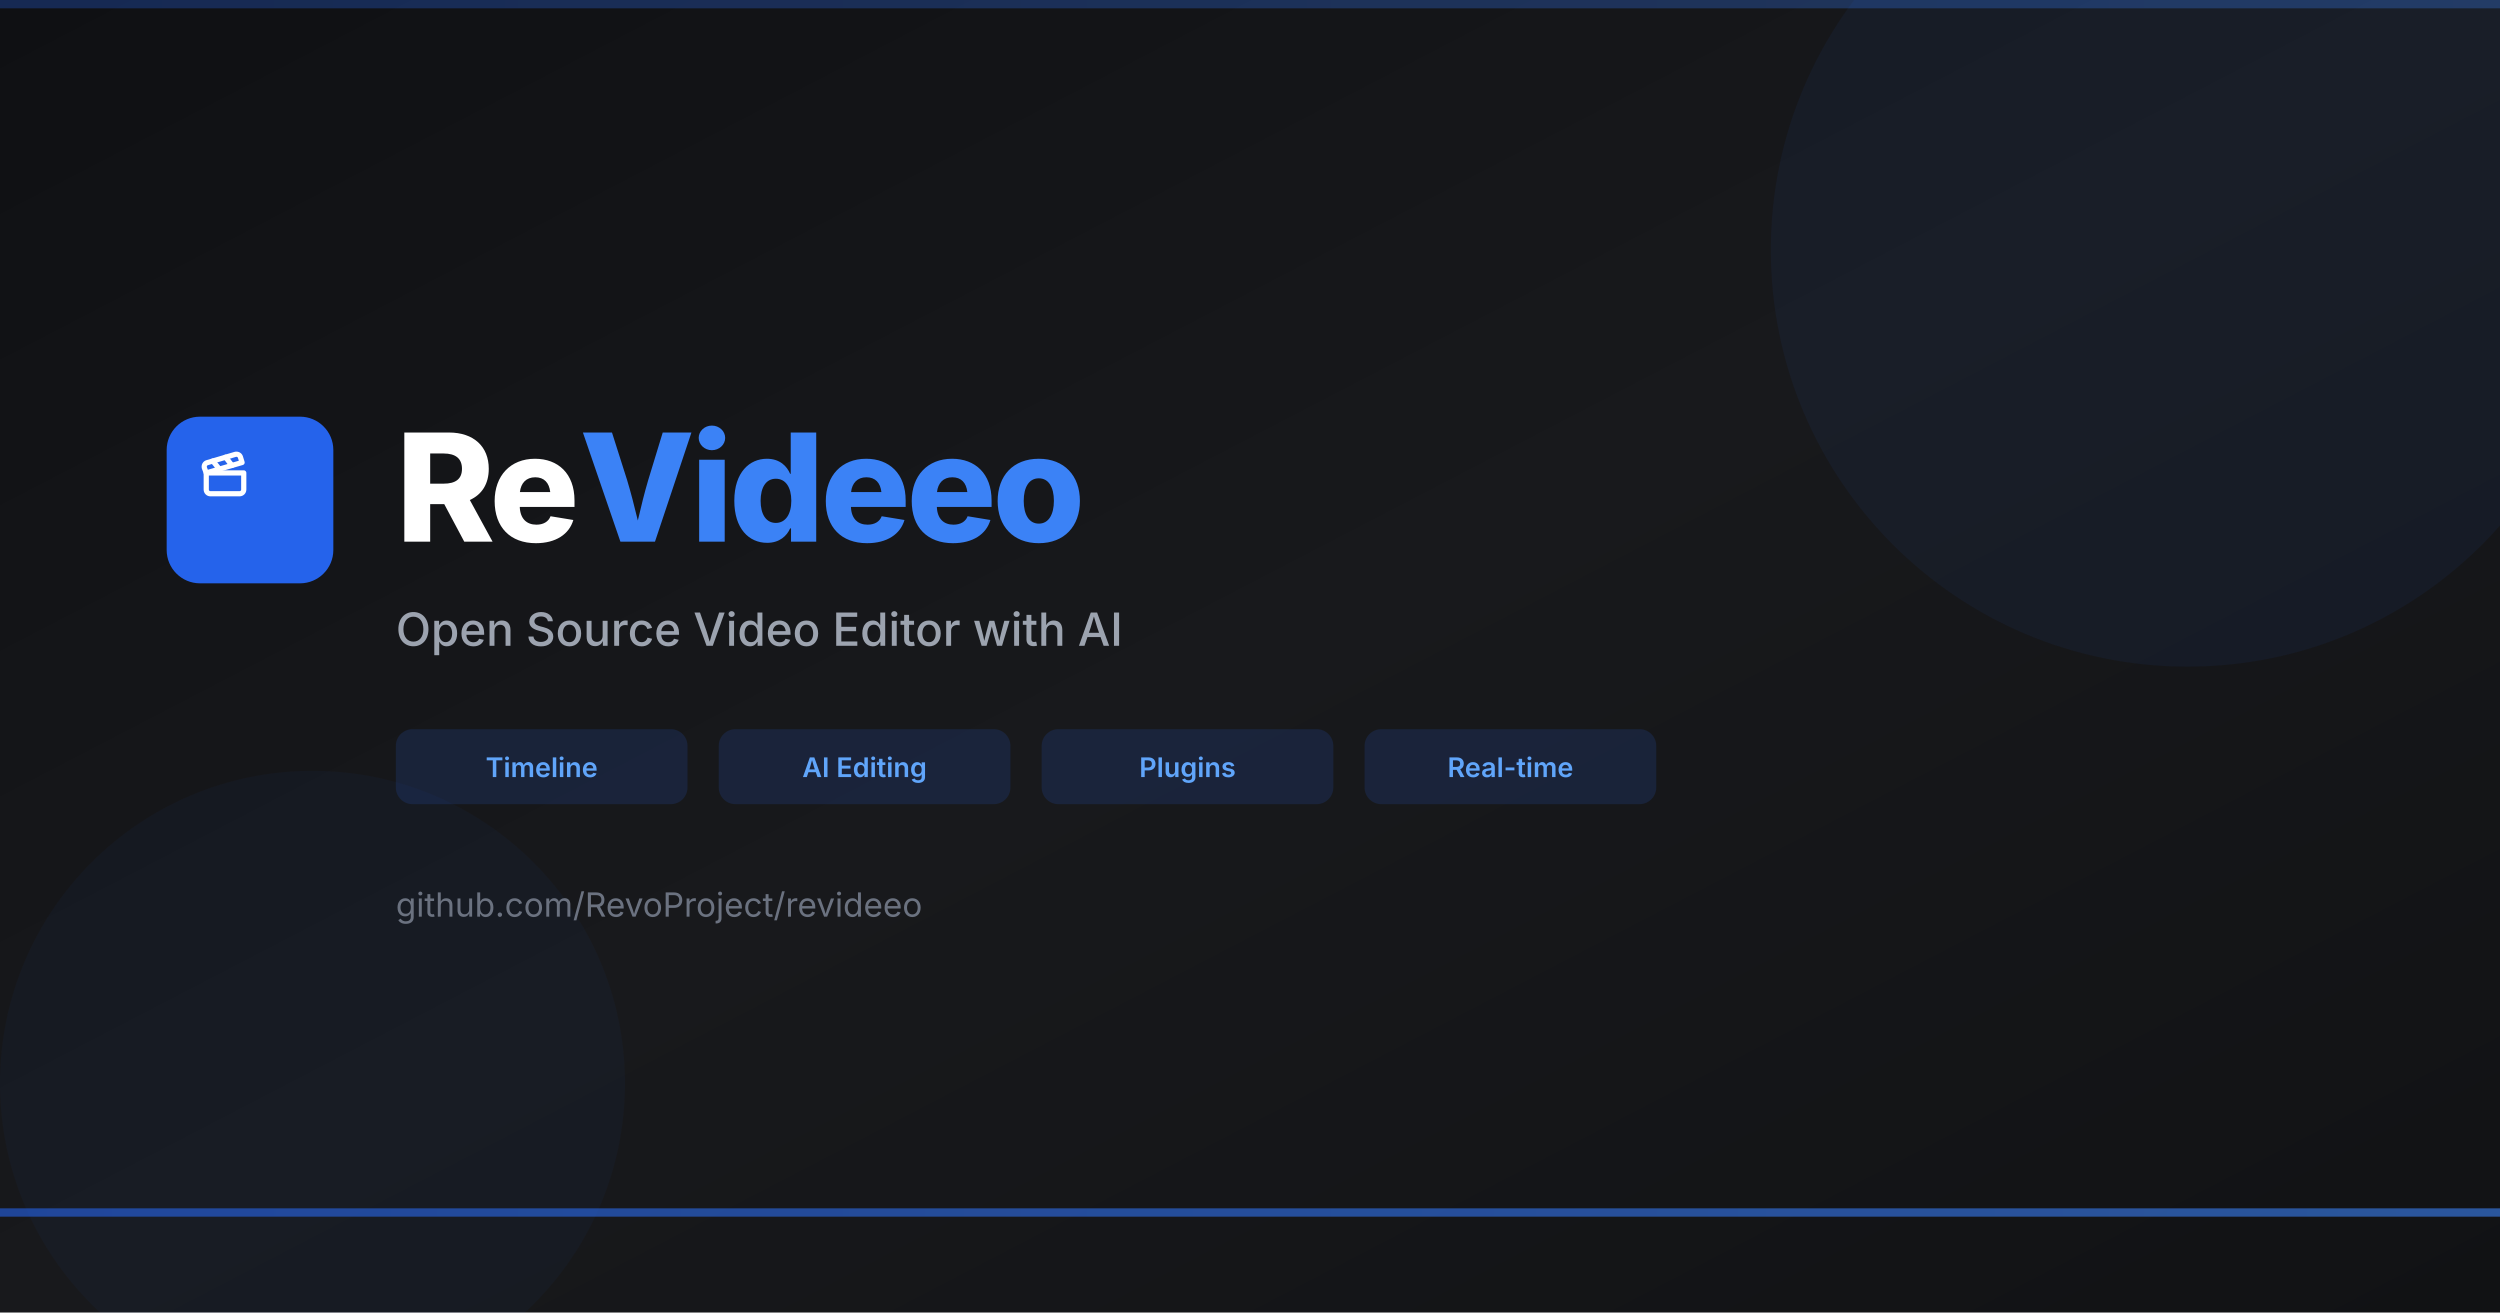
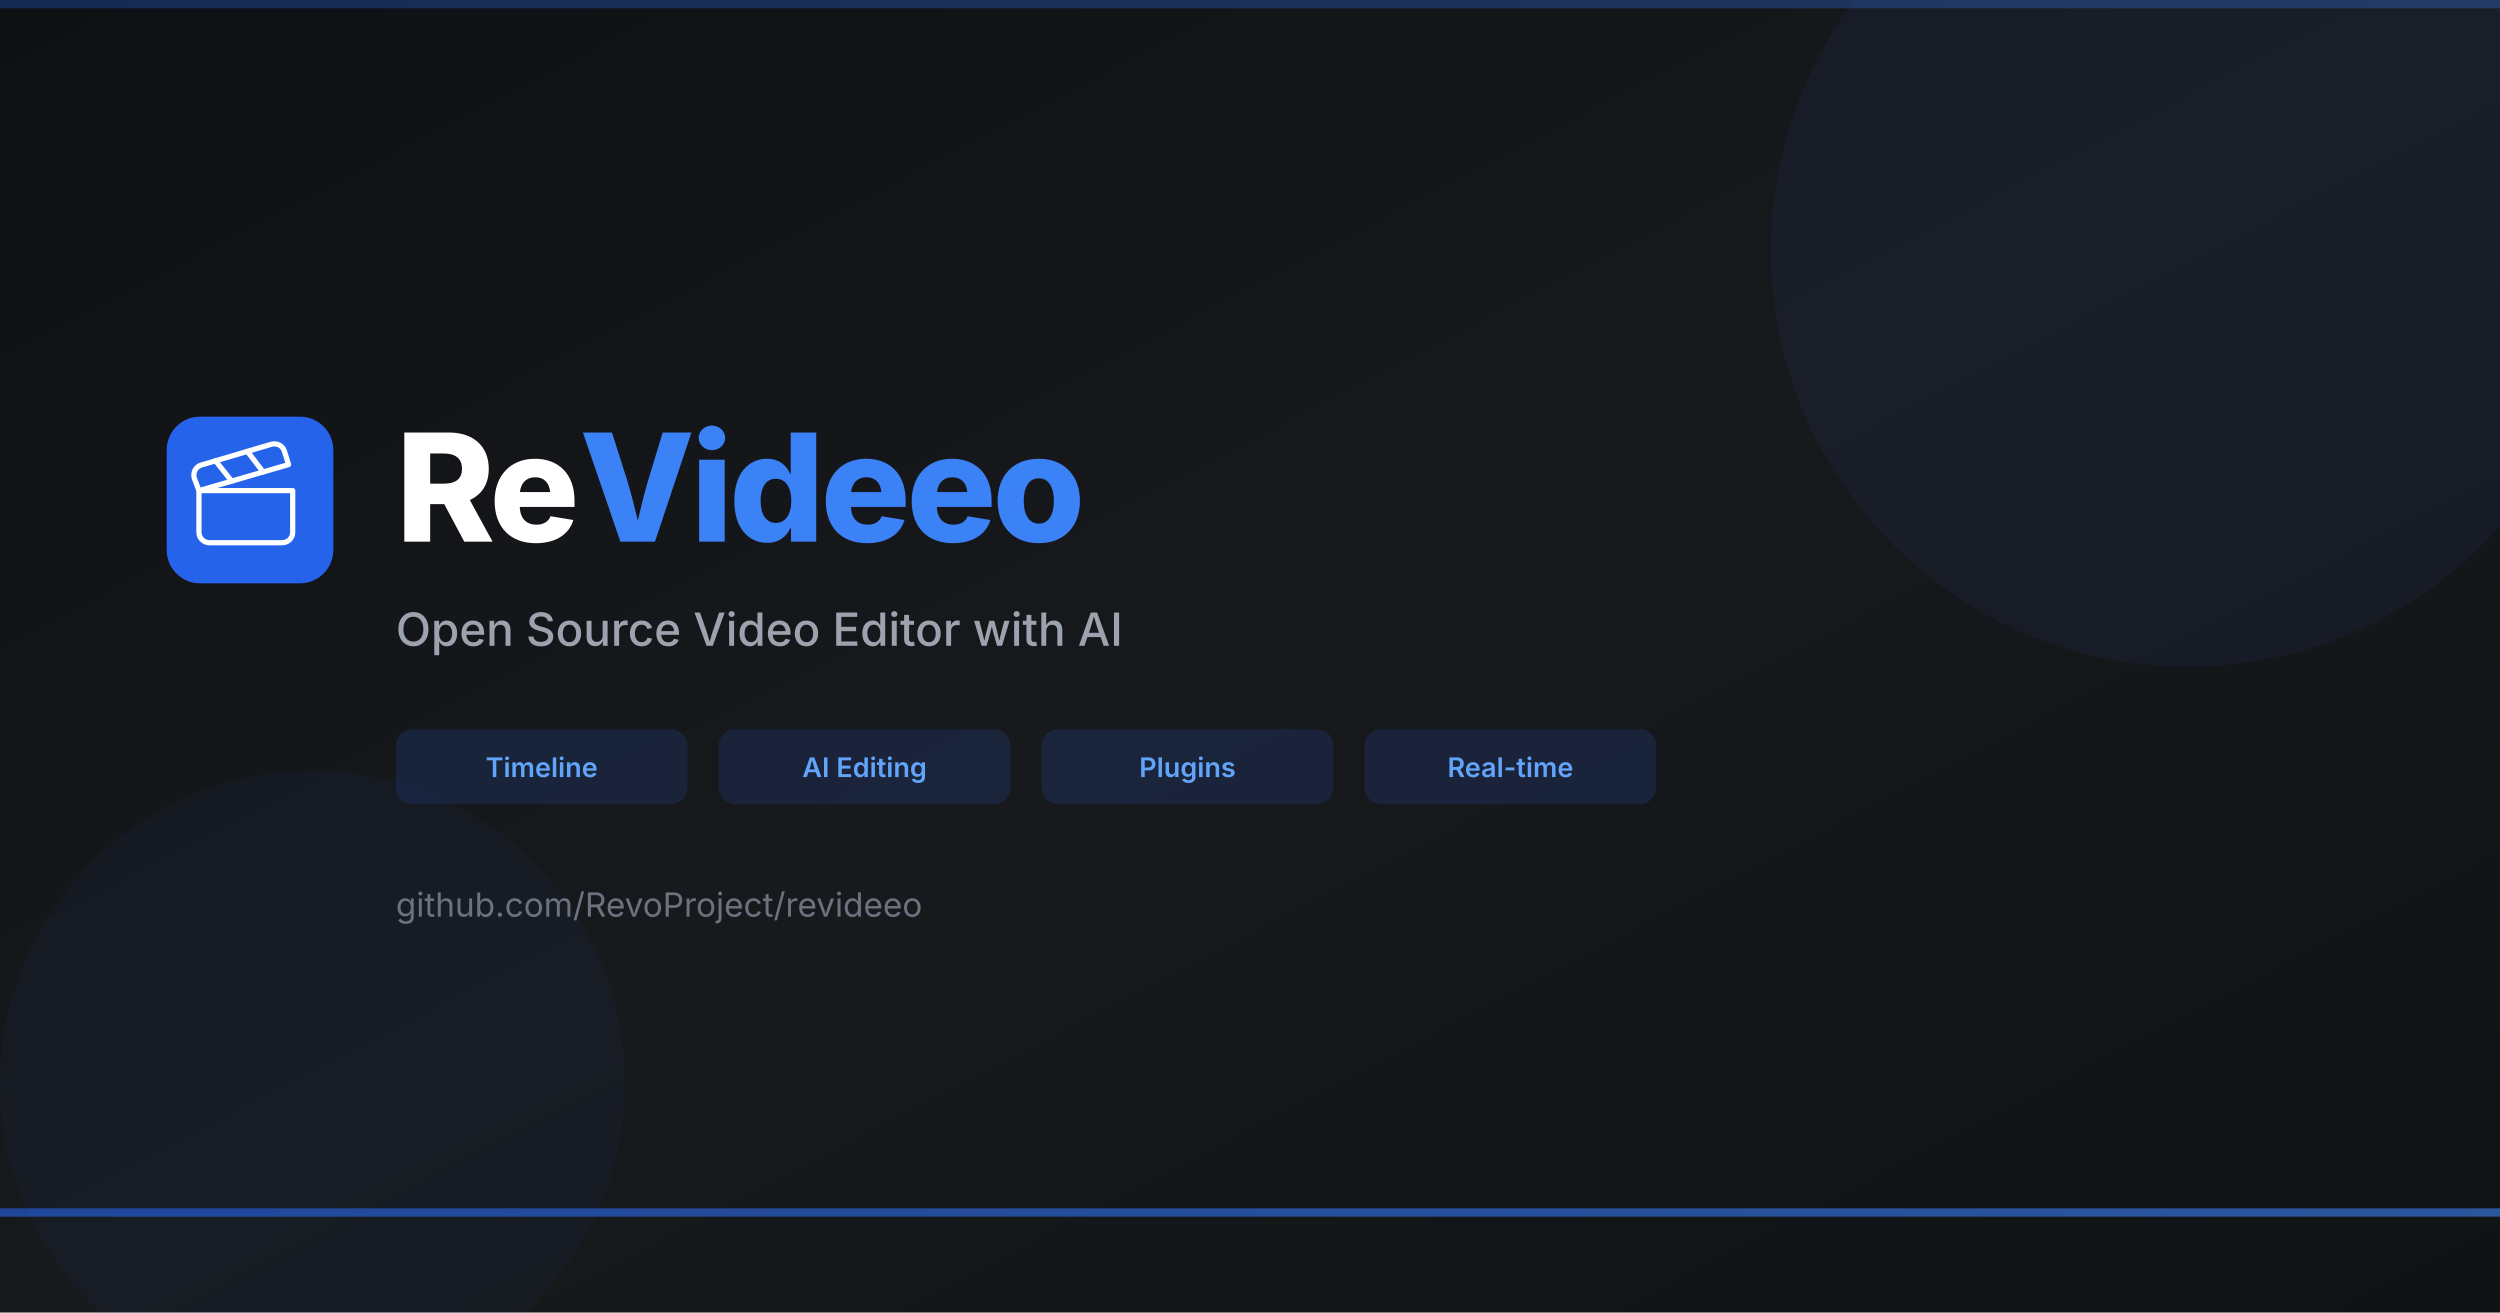
<svg xmlns="http://www.w3.org/2000/svg" width="1200" height="630" viewBox="0 0 1200 630">
  <defs>
    <linearGradient id="bg" x1="0" y1="0" x2="1" y2="1">
      <stop offset="0%" stop-color="#0f1013" />
      <stop offset="50%" stop-color="#18191c" />
      <stop offset="100%" stop-color="#111214" />
    </linearGradient>
    <linearGradient id="accent" x1="0" y1="0" x2="1" y2="0">
      <stop offset="0%" stop-color="#2563EB" />
      <stop offset="100%" stop-color="#3b82f6" />
    </linearGradient>
  </defs>
  <rect width="1200" height="630" fill="url(#bg)" />
  <rect x="0" y="580" width="1200" height="4" fill="url(#accent)" opacity="0.6" />
  <rect x="0" y="0" width="1200" height="4" fill="url(#accent)" opacity="0.3" />
  <circle cx="1050" cy="120" r="200" fill="#2563EB" opacity="0.06" />
  <circle cx="150" cy="520" r="150" fill="#2563EB" opacity="0.04" />
  <g transform="translate(80, 200)">
    <rect width="80" height="80" rx="16" fill="#2563EB" />
-     <g transform="translate(16, 16)" stroke="white" stroke-width="2.5" stroke-linecap="round" stroke-linejoin="round" fill="none">
+     <g transform="translate(8, 8) scale(2.5)" stroke="white" stroke-width="1" stroke-linecap="round" stroke-linejoin="round" fill="none">
      <path d="m12.296 3.464 3.02 3.956" />
      <path d="M20.2 6 3 11l-.9-2.4c-.3-1.1.3-2.2 1.3-2.5l13.5-4c1.1-.3 2.2.3 2.5 1.3z" />
      <path d="M3 11h18v8a2 2 0 0 1-2 2H5a2 2 0 0 1-2-2z" />
      <path d="m6.18 5.276 3.1 3.899" />
    </g>
  </g>
  <text x="190" y="260" font-family="Inter, system-ui, -apple-system, sans-serif" font-size="72" font-weight="800" fill="white" letter-spacing="-2">Re<tspan fill="#3b82f6">Videeo</tspan>
  </text>
  <text x="190" y="310" font-family="Inter, system-ui, -apple-system, sans-serif" font-size="22" fill="#9ca3af" font-weight="500">Open Source Video Editor with AI</text>
  <g transform="translate(190, 350)">
    <rect width="140" height="36" rx="8" fill="#2563EB" opacity="0.15" />
    <text x="70" y="23" font-family="Inter, system-ui, sans-serif" font-size="13" fill="#60a5fa" text-anchor="middle" font-weight="600">Timeline</text>
    <rect x="155" width="140" height="36" rx="8" fill="#2563EB" opacity="0.15" />
    <text x="225" y="23" font-family="Inter, system-ui, sans-serif" font-size="13" fill="#60a5fa" text-anchor="middle" font-weight="600">AI Editing</text>
    <rect x="310" width="140" height="36" rx="8" fill="#2563EB" opacity="0.15" />
    <text x="380" y="23" font-family="Inter, system-ui, sans-serif" font-size="13" fill="#60a5fa" text-anchor="middle" font-weight="600">Plugins</text>
    <rect x="465" width="140" height="36" rx="8" fill="#2563EB" opacity="0.15" />
    <text x="535" y="23" font-family="Inter, system-ui, sans-serif" font-size="13" fill="#60a5fa" text-anchor="middle" font-weight="600">Real-time</text>
  </g>
  <text x="190" y="440" font-family="Inter, system-ui, sans-serif" font-size="16" fill="#6b7280">github.com/RevoProject/revideeo</text>
</svg>
